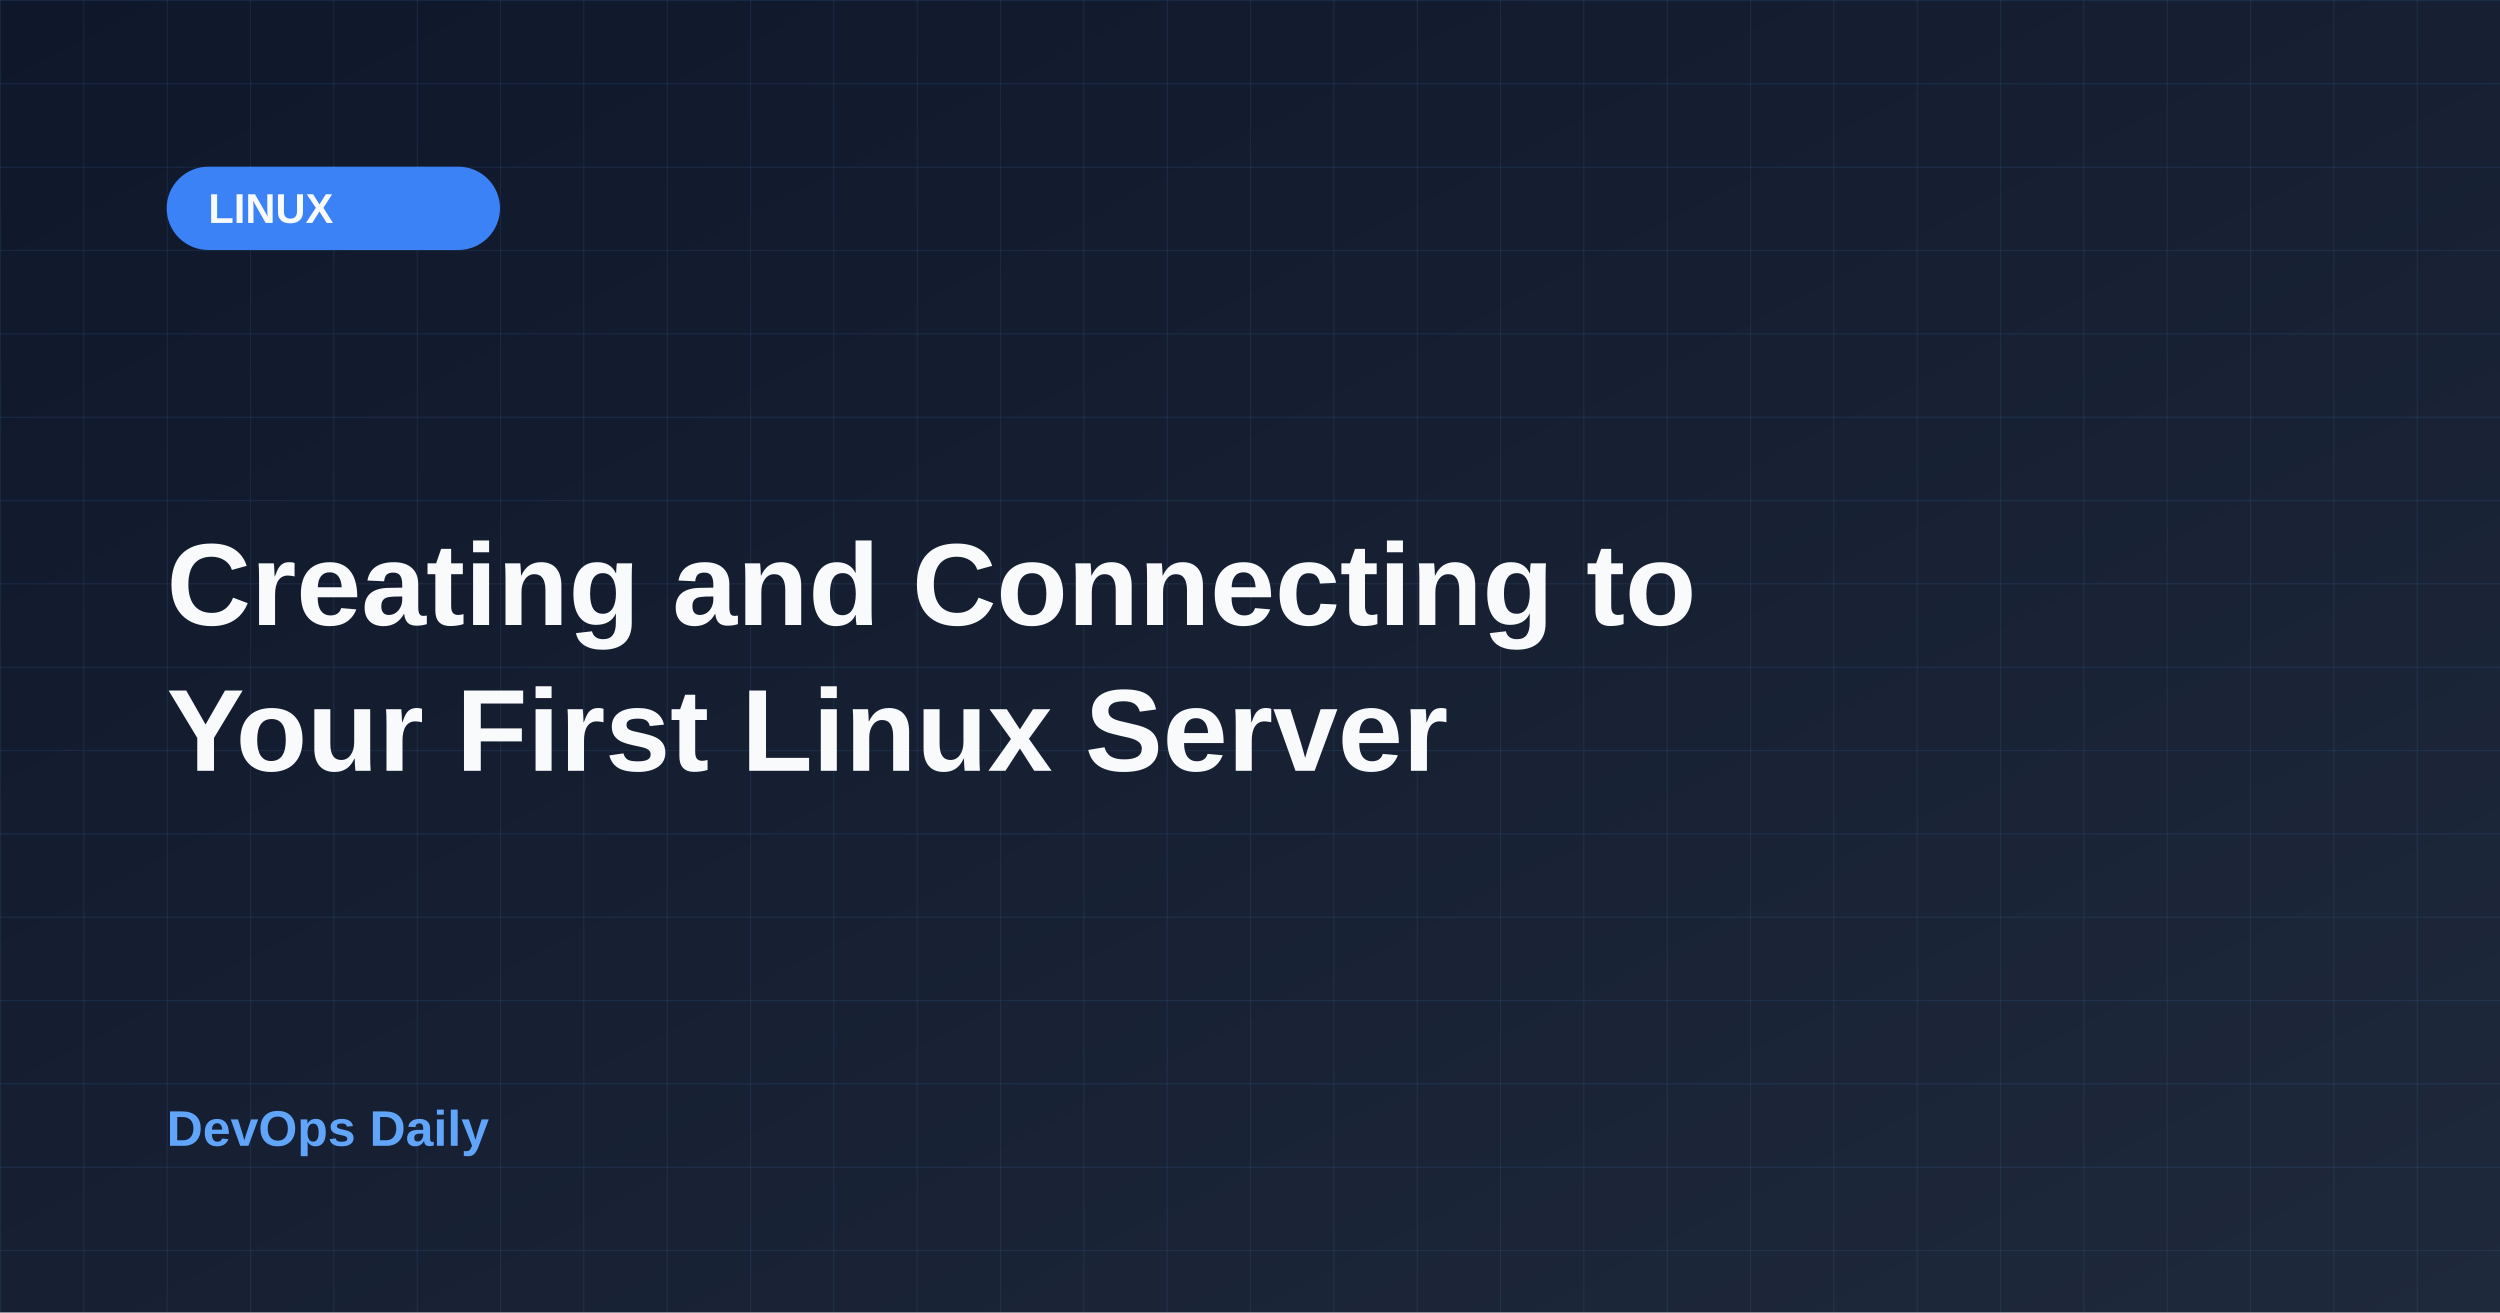
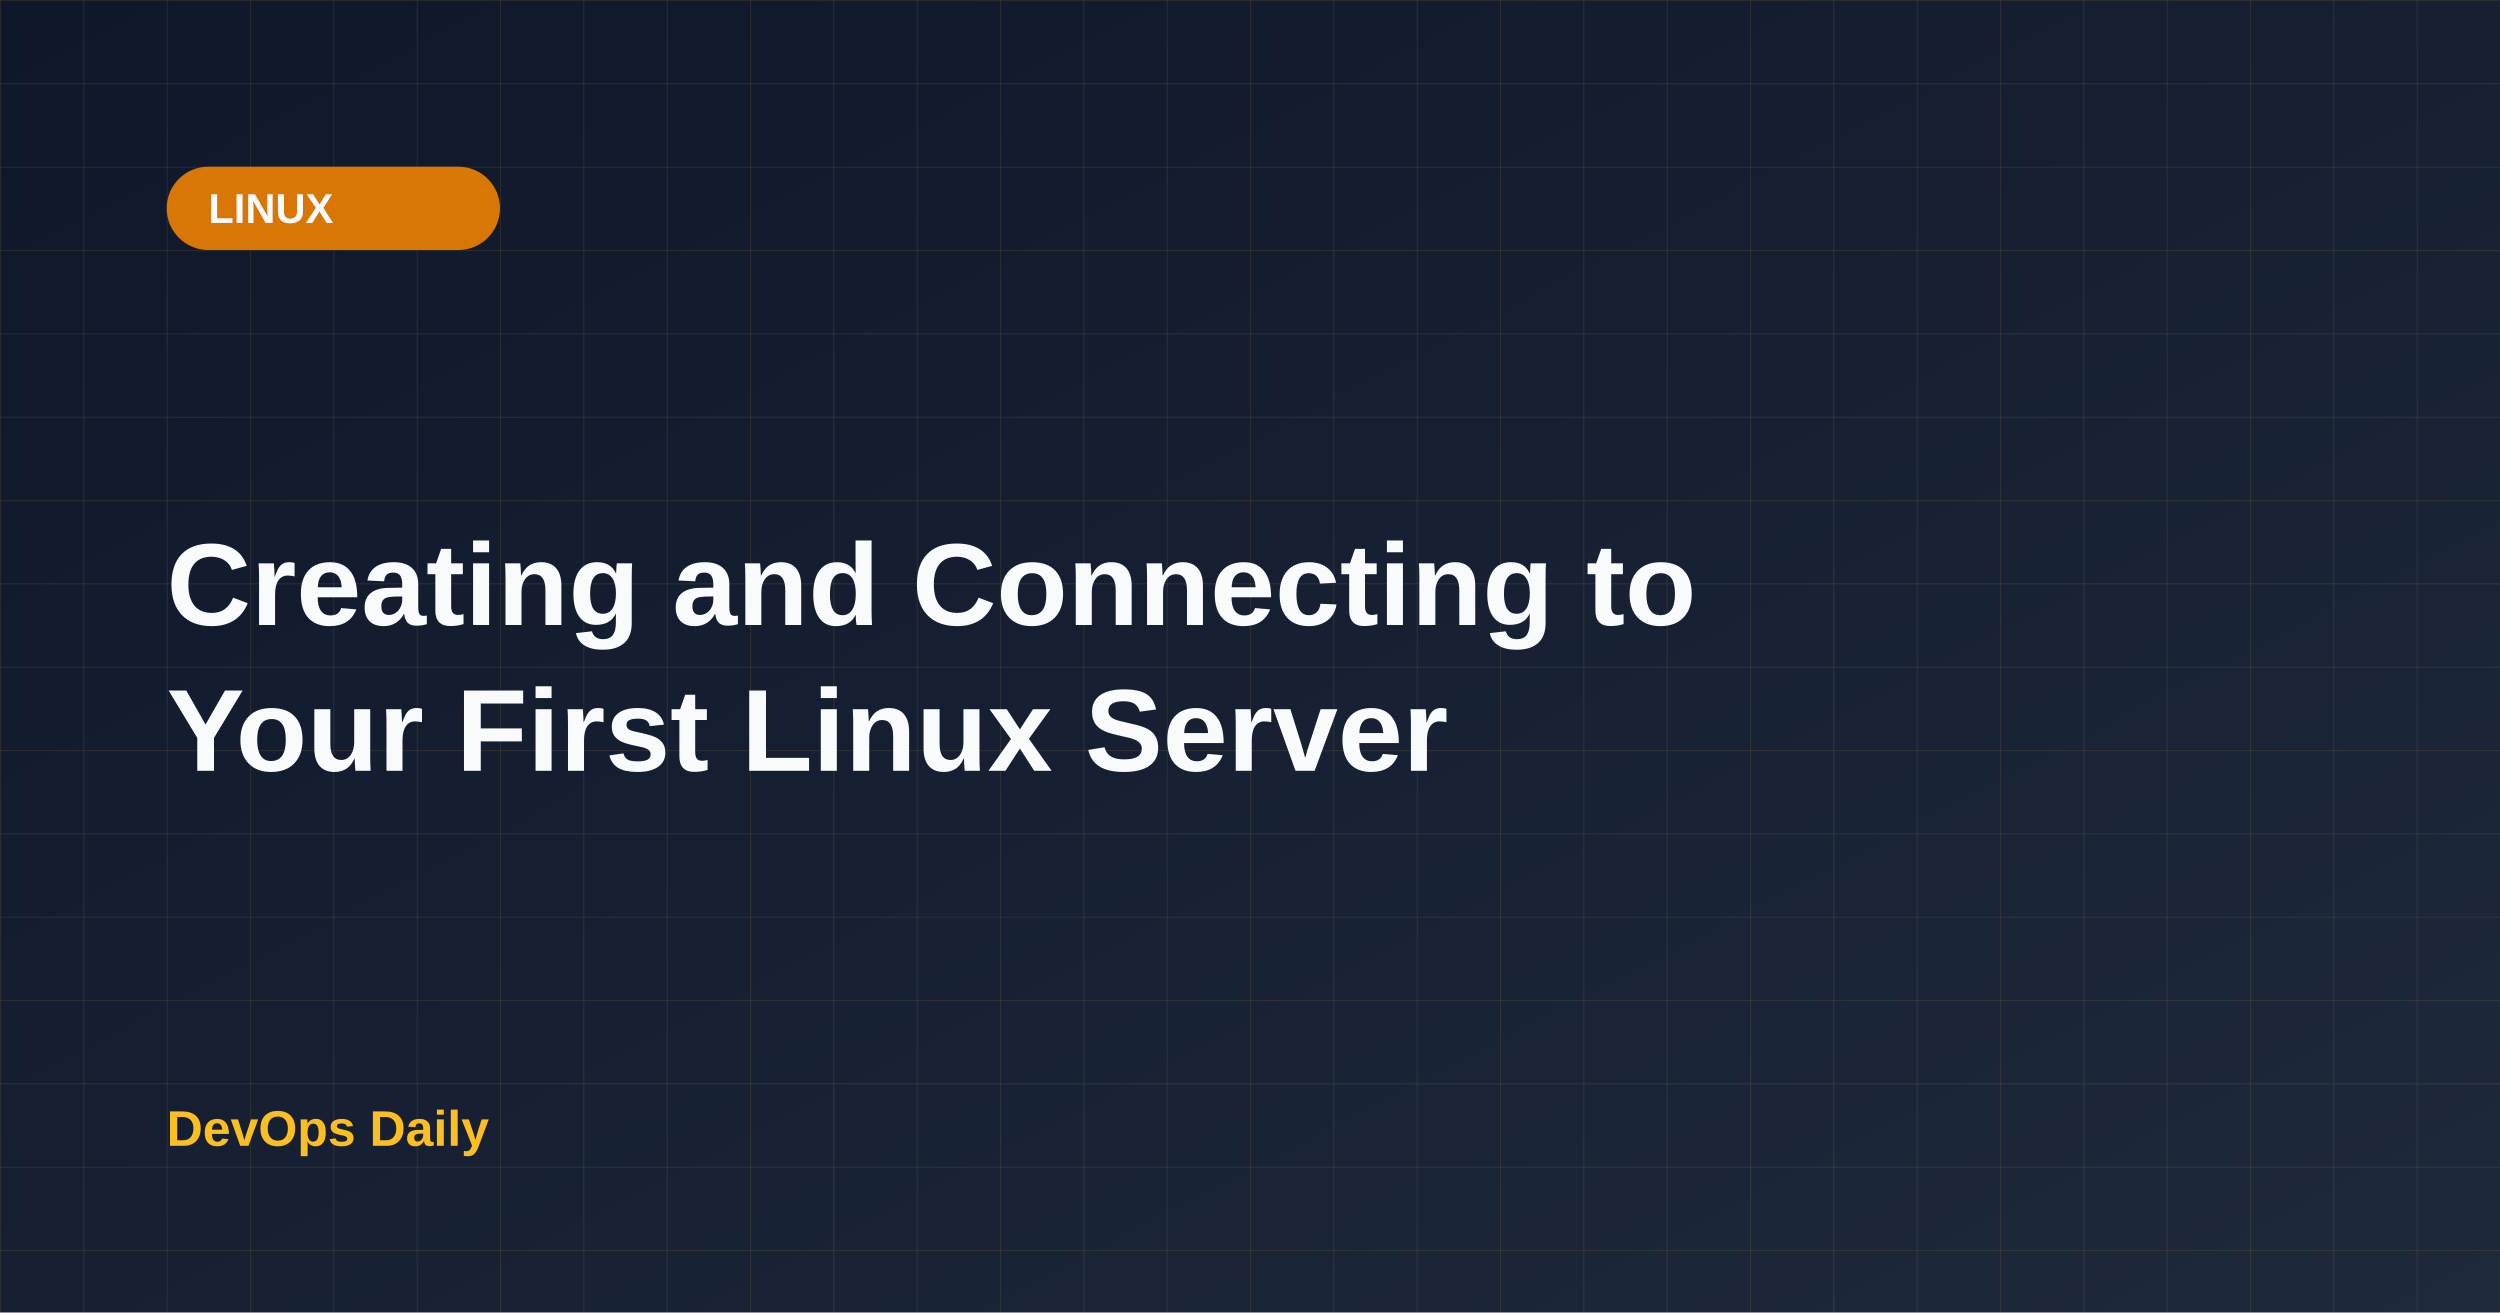
<svg xmlns="http://www.w3.org/2000/svg" width="1200" height="630">
  <defs>
    <linearGradient id="bgGradient" x1="0%" y1="0%" x2="100%" y2="100%">
      <stop offset="0%" style="stop-color:#0f172a;stop-opacity:1" />
      <stop offset="100%" style="stop-color:#1e293b;stop-opacity:1" />
    </linearGradient>
    <pattern id="grid" x="0" y="0" width="40" height="40" patternUnits="userSpaceOnUse">
-       <line x1="0" y1="0" x2="0" y2="40" stroke="#60a5fa" stroke-width="1" opacity="0.1" />
-       <line x1="0" y1="0" x2="40" y2="0" stroke="#60a5fa" stroke-width="1" opacity="0.1" />
+       <line x1="0" y1="0" x2="0" y2="40" stroke="#fbbf24" stroke-width="1" opacity="0.1" />
+       <line x1="0" y1="0" x2="40" y2="0" stroke="#fbbf24" stroke-width="1" opacity="0.1" />
    </pattern>
  </defs>
  <rect width="1200" height="630" fill="url(#bgGradient)" />
  <rect width="1200" height="630" fill="url(#grid)" />
-   <rect x="80" y="80" width="160" height="40" rx="20" fill="#3b82f6" />
+   <rect x="80" y="80" width="160" height="40" rx="20" fill="#d97706" />
  <text x="100" y="107" font-family="Arial, sans-serif" font-size="20" font-weight="bold" fill="#f8fafc">LINUX</text>
  <text x="80" y="300" font-family="Arial, sans-serif" font-size="56" font-weight="bold" fill="#f8fafc">Creating and Connecting to</text>
  <text x="80" y="370" font-family="Arial, sans-serif" font-size="56" font-weight="bold" fill="#f8fafc">Your First Linux Server</text>
-   <text x="80" y="550" font-family="Arial, sans-serif" font-size="24" font-weight="bold" fill="#60a5fa">DevOps Daily</text>
+   <text x="80" y="550" font-family="Arial, sans-serif" font-size="24" font-weight="bold" fill="#fbbf24">DevOps Daily</text>
</svg>
